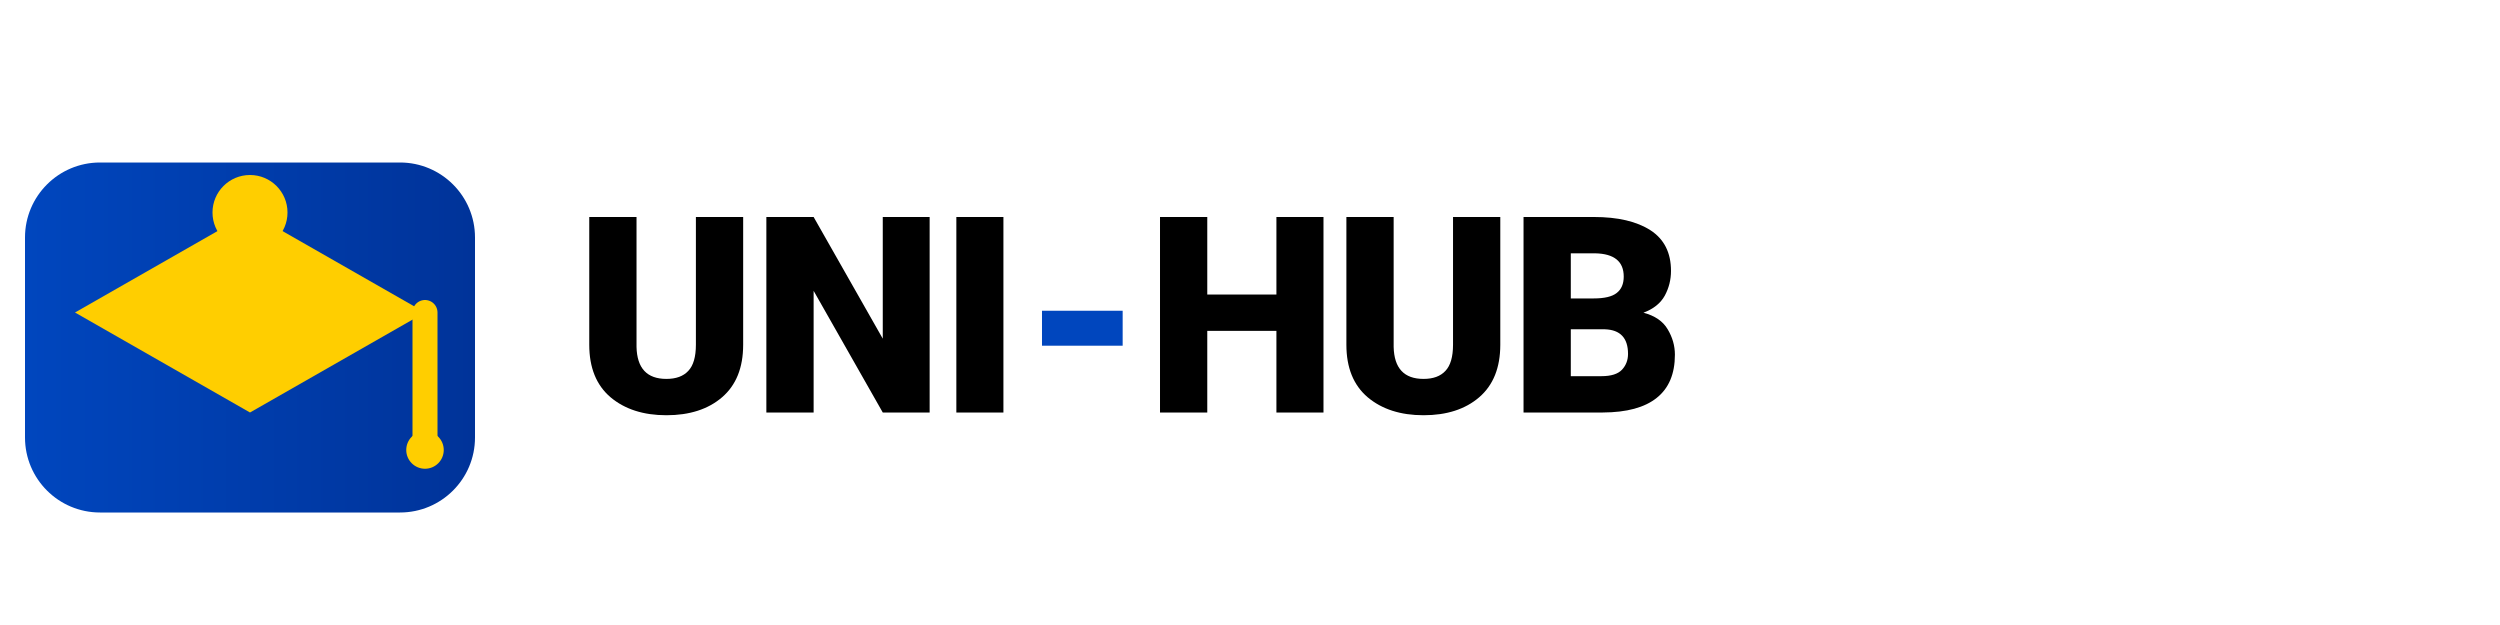
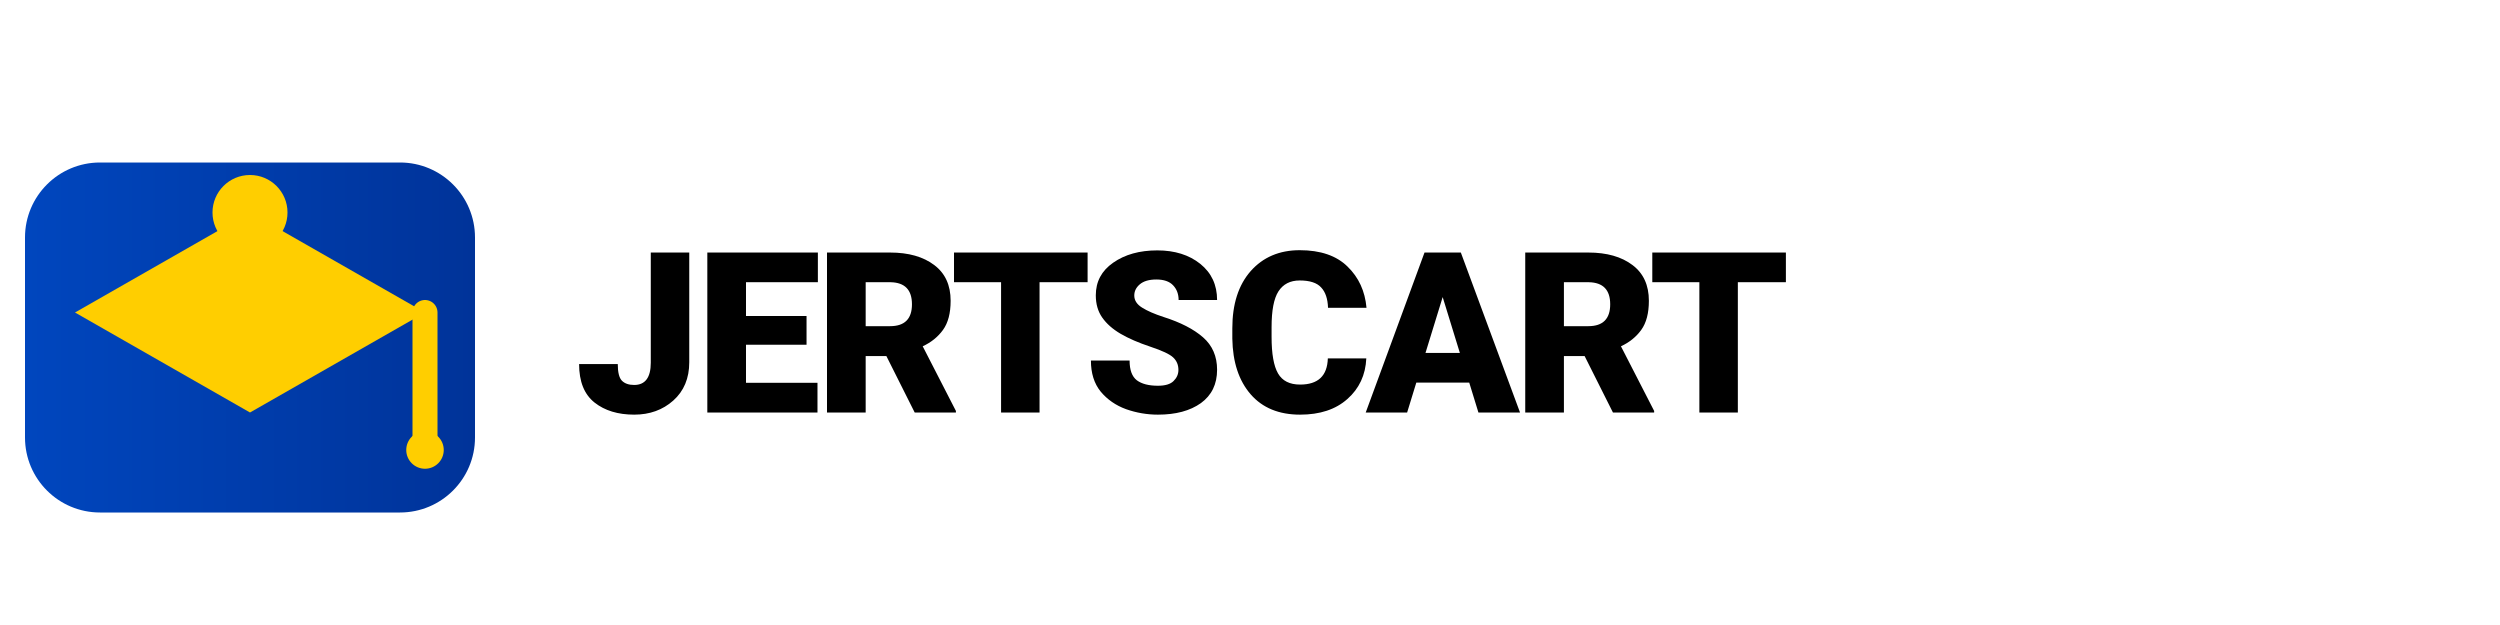
- <svg xmlns="http://www.w3.org/2000/svg" viewBox="0 0 200 50" width="200" height="50" class="unihub-logo-svg">
+ <svg xmlns="http://www.w3.org/2000/svg" viewBox="0 0 200 50" width="200" height="50" class="jertscart-logo-svg">
  <defs>
    <linearGradient id="logoGrad" x1="0%" y1="0%" x2="100%" y2="0%">
      <stop offset="0%" style="stop-color:#0046be;stop-opacity:1" />
      <stop offset="100%" style="stop-color:#003399;stop-opacity:1" />
    </linearGradient>
  </defs>
  <g transform="translate(2, 5)">
    <rect x="0" y="8" width="36" height="28" rx="6" fill="url(#logoGrad)" />
    <path d="M18 12 L4 20 L18 28 L32 20 Z" fill="#ffce00" />
    <circle cx="18" cy="12" r="3" fill="#ffce00" />
    <line x1="32" y1="20" x2="32" y2="30" stroke="#ffce00" stroke-width="2" stroke-linecap="round" />
    <circle cx="32" cy="31" r="1.5" fill="#ffce00" />
  </g>
-   <text x="46" y="33" font-family="-apple-system, BlinkMacSystemFont, 'Segoe UI', Roboto, sans-serif" font-weight="800" font-size="22" fill="currentColor" letter-spacing="-0.5">UNI<tspan fill="#0046be">-</tspan>HUB</text>
+   <text x="46" y="33" font-family="-apple-system, BlinkMacSystemFont, 'Segoe UI', Roboto, sans-serif" font-weight="800" font-size="18" fill="currentColor" letter-spacing="-0.5">JERTS<tspan fill="#0046be"> </tspan>CART</text>
</svg>
